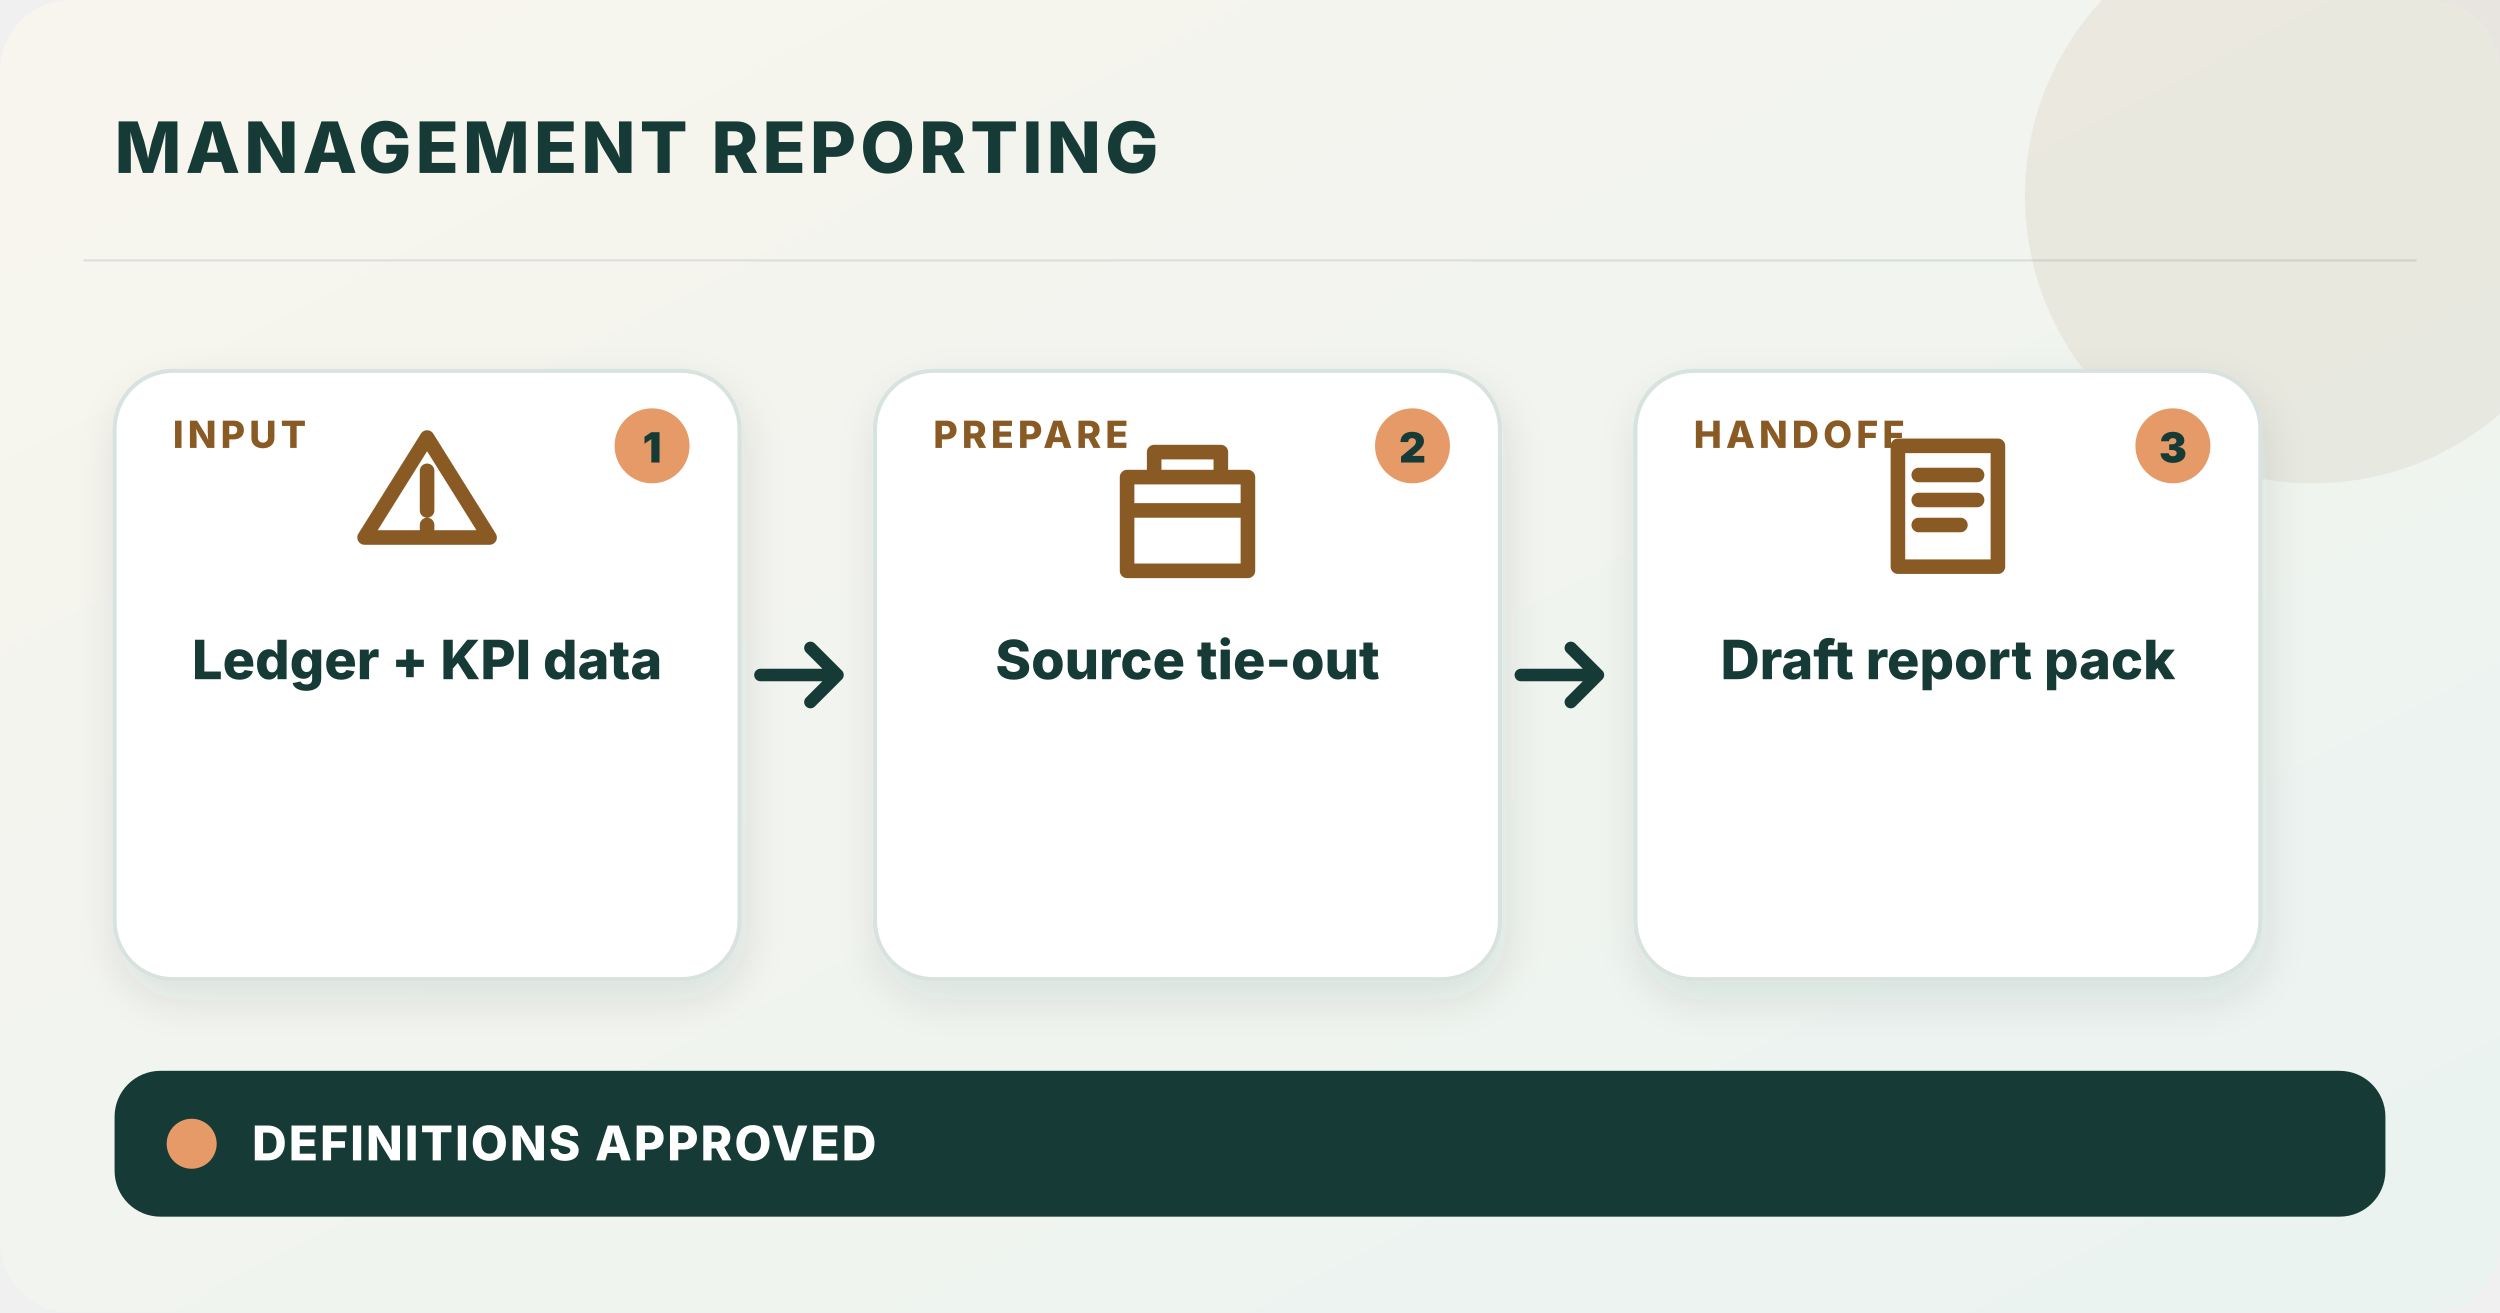
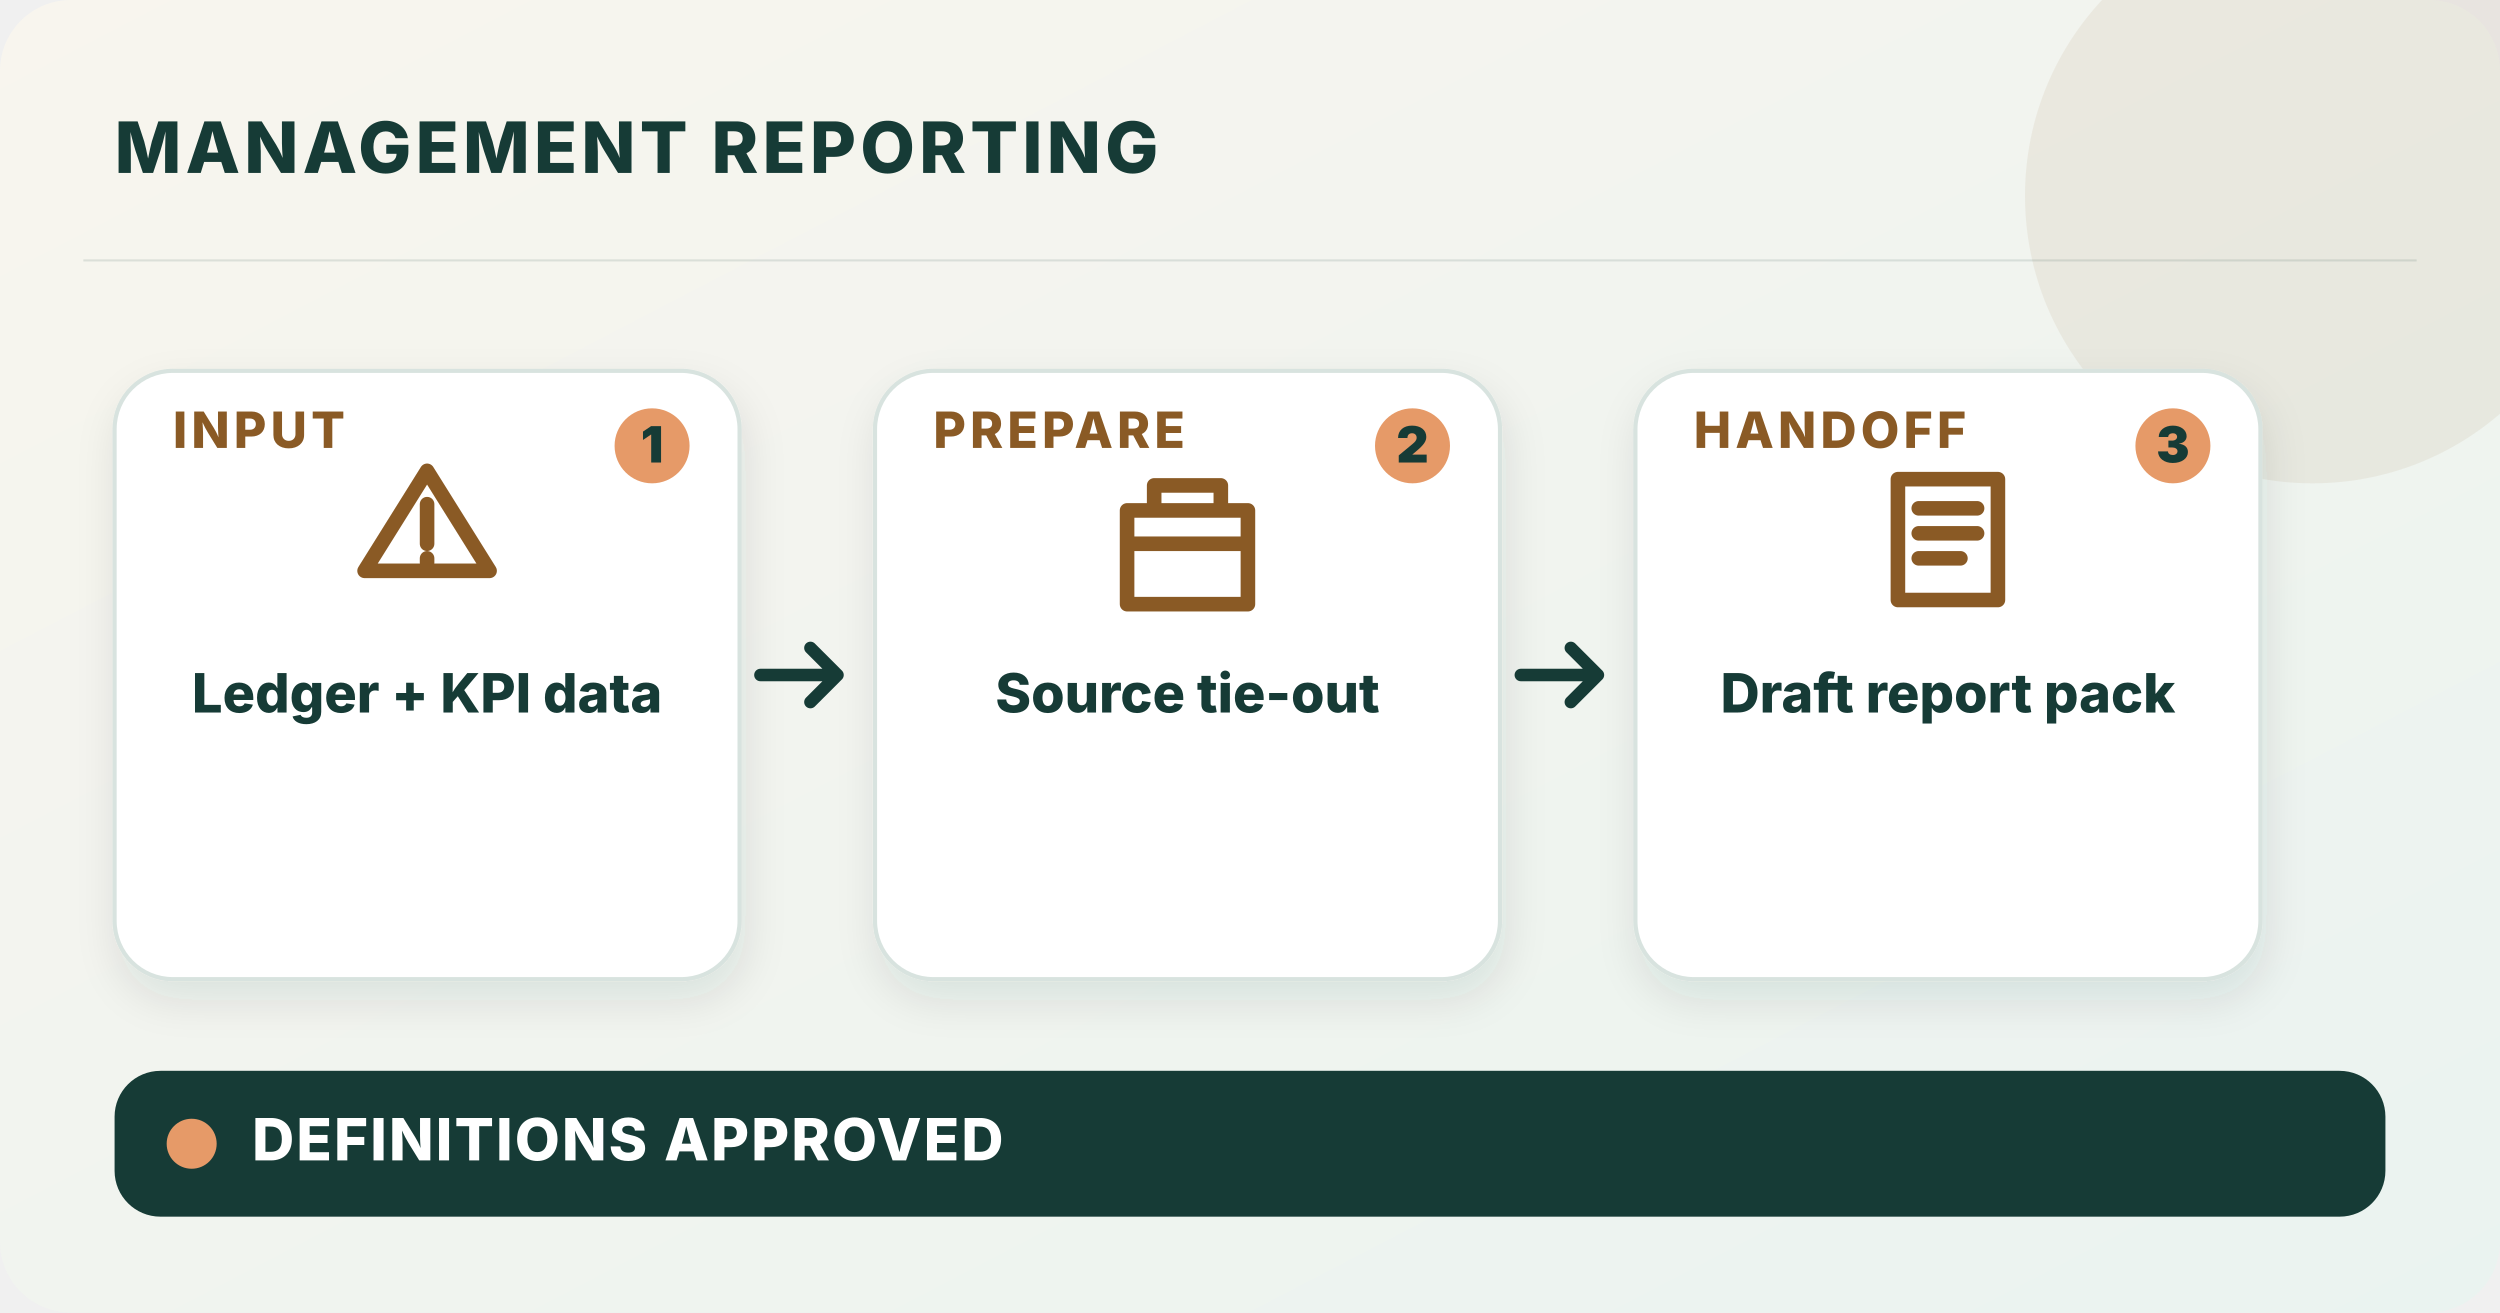
<svg xmlns="http://www.w3.org/2000/svg" viewBox="0 0 1200 630" role="img" aria-labelledby="title desc">
  <defs>
    <linearGradient id="bg" x1="0" y1="0" x2="1" y2="1">
      <stop stop-color="#F8F5EE" />
      <stop offset="1" stop-color="#EAF3F0" />
    </linearGradient>
    <filter id="shadow" x="-20%" y="-20%" width="140%" height="160%">
      <feDropShadow dy="9" stdDeviation="10" flood-color="#163B36" flood-opacity=".10" />
    </filter>
-     <style>.title{font:800 34px Inter,Arial,sans-serif;letter-spacing:2px;fill:#163B36}.meta{font:800 18px Inter,Arial,sans-serif;letter-spacing:2px;fill:#8A5A25}.step{font:800 26px Inter,Arial,sans-serif;fill:#163B36}.card{fill:#fff;stroke:#D8E3DF;stroke-width:2;filter:url(#shadow)}.icon{fill:none;stroke:#8A5A25;stroke-width:7;stroke-linecap:round;stroke-linejoin:round}.arrow{fill:none;stroke:#163B36;stroke-width:6;stroke-linecap:round;stroke-linejoin:round}.num-bg{fill:#E69A68}.num{font:900 20px Inter,Arial,sans-serif;fill:#163B36}.note{font:800 23px Inter,Arial,sans-serif;letter-spacing:1px;fill:#fff}</style>
+     <style>.title{font:800 34px Inter,Arial,sans-serif;letter-spacing:2px;fill:#163B36}.meta{font:800 24px Inter,Arial,sans-serif;letter-spacing:2px;fill:#8A5A25}.step{font:800 26px Inter,Arial,sans-serif;fill:#163B36}.card{fill:#fff;stroke:#D8E3DF;stroke-width:2;filter:url(#shadow)}.icon{fill:none;stroke:#8A5A25;stroke-width:7;stroke-linecap:round;stroke-linejoin:round}.arrow{fill:none;stroke:#163B36;stroke-width:6;stroke-linecap:round;stroke-linejoin:round}.num-bg{fill:#E69A68}.num{font:900 24px Inter,Arial,sans-serif;fill:#163B36}.note{font:800 28px Inter,Arial,sans-serif;letter-spacing:1px;fill:#fff}</style>
  </defs>
  <rect width="1200" height="630" rx="34" fill="url(#bg)" />
  <circle cx="1110" cy="94" r="138" fill="#8A5A25" opacity=".08" />
  <path d="M40 125h1120" stroke="#163B36" stroke-opacity=".12" />
  <text x="55" y="83" class="title">MANAGEMENT REPORTING</text>
  <g>
    <rect x="55" y="178" width="300" height="292" rx="28" class="card" />
    <text x="83" y="215" class="meta">INPUT</text>
-     <g class="icon" transform="translate(0 -12)">
+     <g class="icon" transform="translate(0 4)">
      <path d="M175 270l30-48 30 48z M205 238v19 M205 264v2" />
    </g>
-     <text x="205" y="326" text-anchor="middle" class="step">Ledger + KPI data</text>
+     <text x="205" y="326" text-anchor="middle" transform="translate(0 16)" class="step">Ledger + KPI data</text>
    <circle cx="313" cy="214" r="18" class="num-bg" />
    <text x="313" y="222" text-anchor="middle" class="num">1</text>
  </g>
  <g>
    <rect x="420" y="178" width="300" height="292" rx="28" class="card" />
    <text x="448" y="215" class="meta">PREPARE</text>
-     <g class="icon" transform="translate(0 -12)">
+     <g class="icon" transform="translate(0 4)">
      <path d="M541 241h58v45h-58z M554 241v-12h32v12 M541 257h58" />
    </g>
-     <text x="570" y="326" text-anchor="middle" class="step">Source tie-out</text>
+     <text x="570" y="326" text-anchor="middle" transform="translate(0 16)" class="step">Source tie-out</text>
    <circle cx="678" cy="214" r="18" class="num-bg" />
    <text x="678" y="222" text-anchor="middle" class="num">2</text>
  </g>
  <g>
    <rect x="785" y="178" width="300" height="292" rx="28" class="card" />
    <text x="813" y="215" class="meta">HANDOFF</text>
-     <g class="icon" transform="translate(0 -12)">
+     <g class="icon" transform="translate(0 4)">
      <path d="M911 226h48v58h-48z M921 240h28 M921 252h28 M921 264h20" />
    </g>
-     <text x="935" y="326" text-anchor="middle" class="step">Draft report pack</text>
+     <text x="935" y="326" text-anchor="middle" transform="translate(0 16)" class="step">Draft report pack</text>
    <circle cx="1043" cy="214" r="18" class="num-bg" />
    <text x="1043" y="222" text-anchor="middle" class="num">3</text>
  </g>
  <path d="M365 324h37m-13-13 13 13-13 13 M730 324h37m-13-13 13 13-13 13" class="arrow" />
  <rect x="55" y="514" width="1090" height="70" rx="22" fill="#163B36" />
  <circle cx="92" cy="549" r="12" fill="#E69A68" />
  <text x="121" y="557" class="note">DEFINITIONS APPROVED</text>
</svg>
